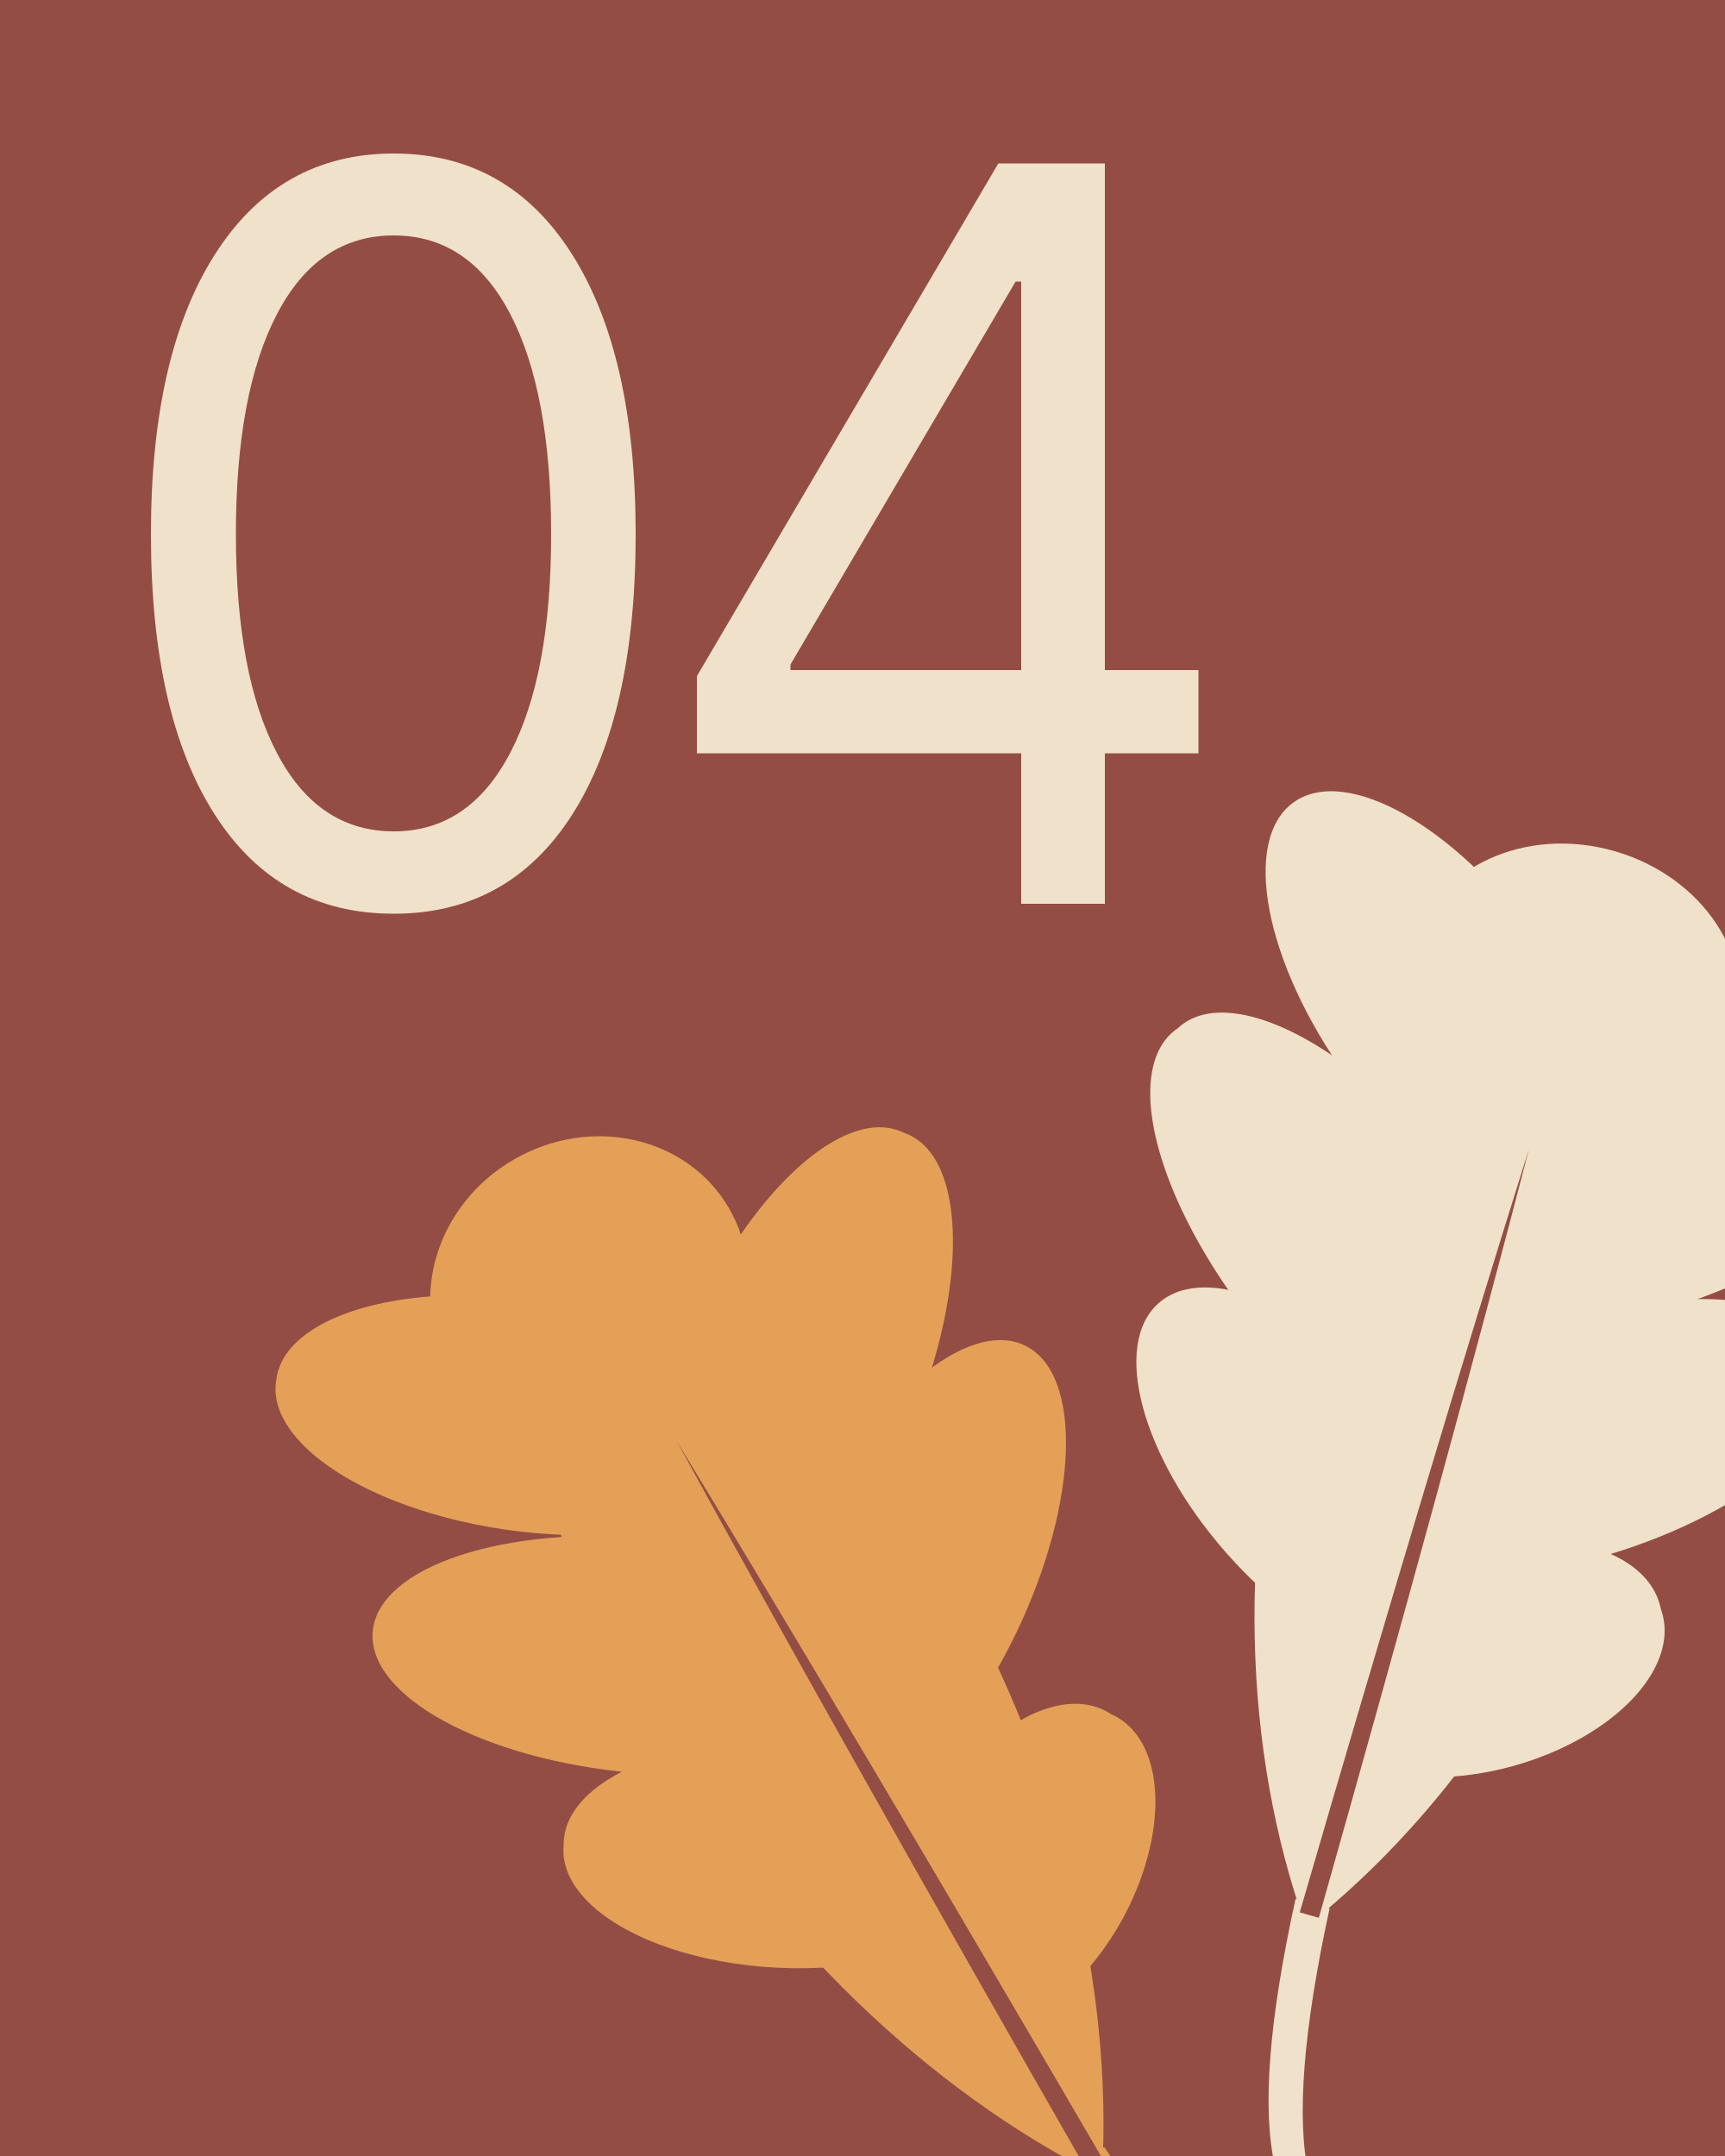
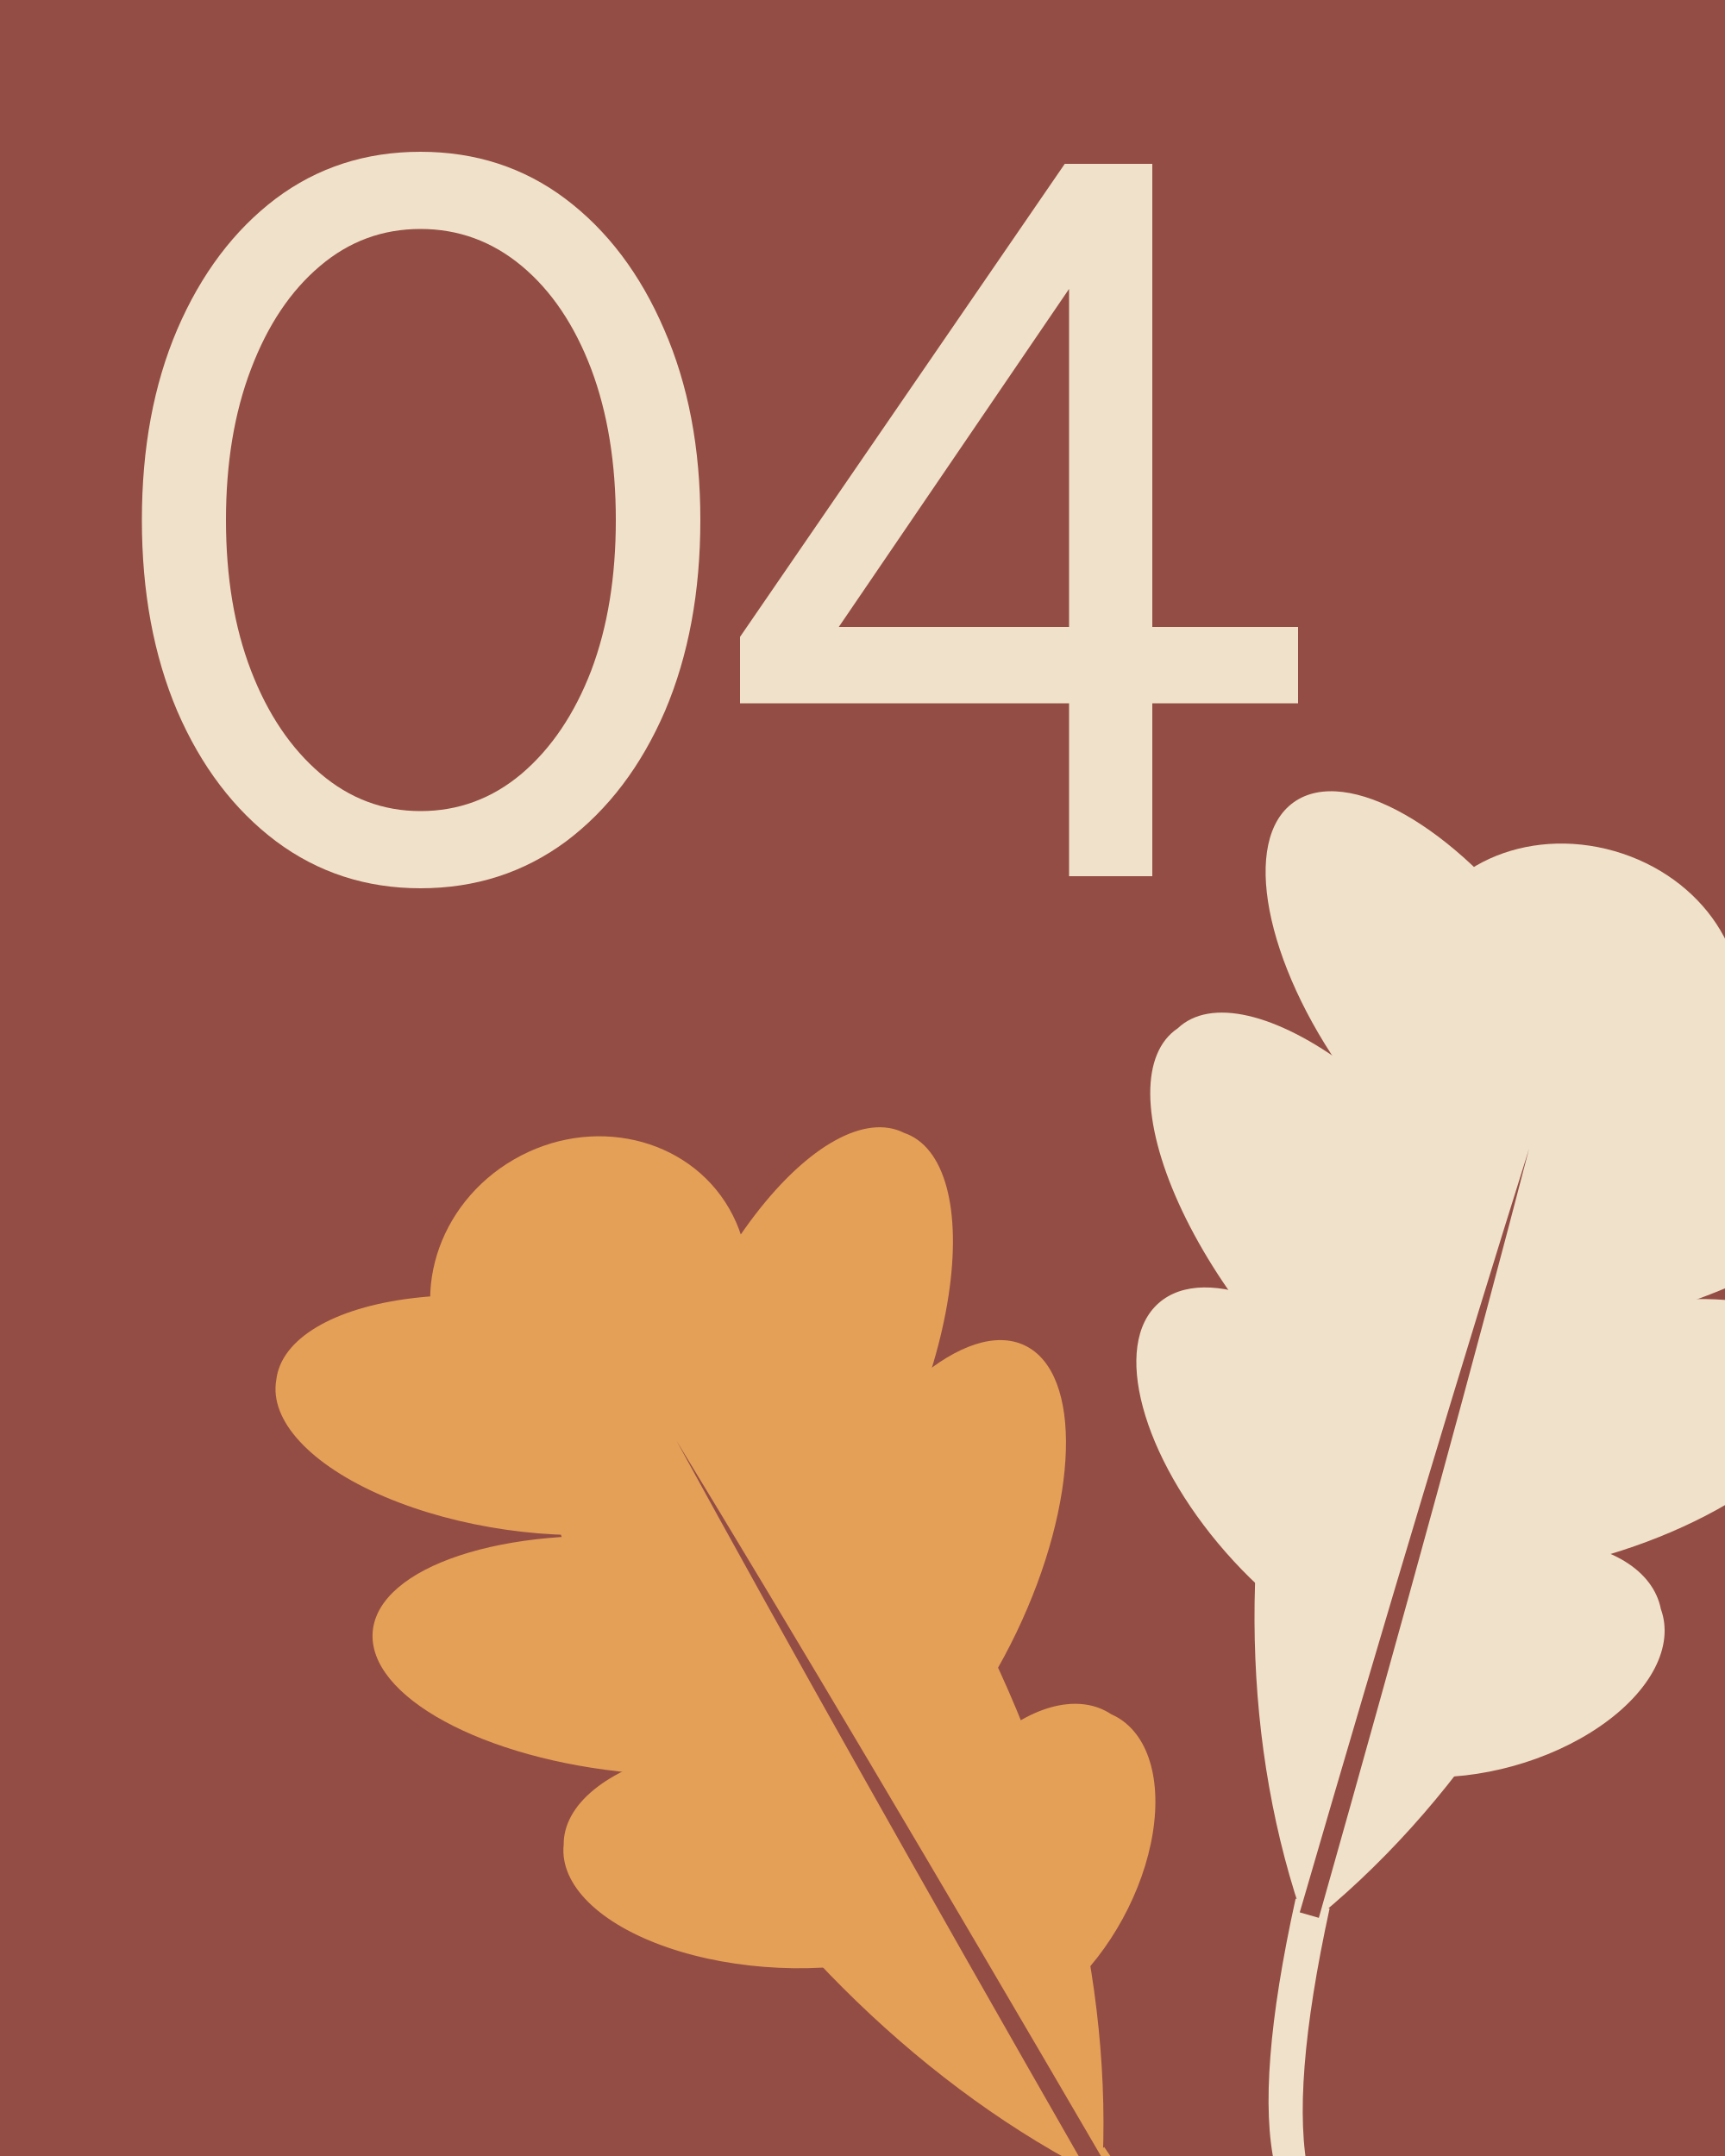
<svg xmlns="http://www.w3.org/2000/svg" viewBox="0 0 400 500" width="400" height="500" preserveAspectRatio="xMaxYMax meet" aria-hidden="true" focusable="false" data-poster="autumn">
  <path d="M-2000 -2000h4800v4800h-4800Z" fill="#944d44" />
  <path d="M-13.3 -61.5A40.4 23.8 -31.4 1 0 55.6 -103.5A40.4 23.8 -31.4 1 0 -13.3 -61.5Z" fill="#e4a057" transform="translate(261.3 515) rotate(-30)" />
  <path d="M-19.4 -118.9A60.8 27 -34.4 1 0 81 -187.6A60.8 27 -34.4 1 0 -19.4 -118.9Z" fill="#e4a057" transform="translate(261.3 515) rotate(-30)" />
  <path d="M-19.5 -168.6A63.1 27.3 -36.8 1 0 81.4 -244.3A63.1 27.3 -36.8 1 0 -19.5 -168.6Z" fill="#e4a057" transform="translate(261.3 515) rotate(-30)" />
  <path d="M-69.5 -140.8A51.2 25.5 32.6 1 0 16.7 -85.6A51.2 25.5 32.6 1 0 -69.5 -140.8Z" fill="#e4a057" transform="translate(261.3 515) rotate(-30)" />
  <path d="M-83.1 -205.8A63 27.3 35.1 1 0 20 -133.3A63 27.3 35.1 1 0 -83.1 -205.8Z" fill="#e4a057" transform="translate(261.3 515) rotate(-30)" />
  <path d="M-73.3 -267.5A57.8 26.5 38.1 1 0 17.6 -196.1A57.8 26.5 38.1 1 0 -73.3 -267.5Z" fill="#e4a057" transform="translate(261.3 515) rotate(-30)" />
  <path d="M0 -11.6C50 -87 55 -208.8 0 -281.3C-55 -208.8 -50 -87 0 -11.6Z" fill="#e4a057" transform="translate(261.3 515) rotate(-30)" />
  <path d="M-37.5 -249.4A37.5 34.8 0 1 0 37.5 -249.4A37.5 34.8 0 1 0 -37.5 -249.4Z" fill="#e4a057" transform="translate(261.3 515) rotate(-30)" />
  <path d="M-4 -17.4L4 -17.4Q6.9 27.8 17 46.4L9 46.4Q-1.1 27.8 -4 -17.4Z" fill="#e4a057" transform="translate(261.3 515) rotate(-30)" />
  <path d="M-2.2 -14.5Q-1.8 -130.5 0 -208.8Q1.8 -130.5 2.3 -14.5Z" fill="#944d44" transform="translate(261.3 515) rotate(-30)" />
  <path d="M-14.1 -59.8A42.8 24.8 -31.5 1 0 58.8 -104.5A42.8 24.8 -31.5 1 0 -14.1 -59.8Z" fill="#f0e1ca" transform="translate(299.8 457.4) rotate(16)" />
  <path d="M-19.5 -103.9A60.8 27.5 -33.9 1 0 81.4 -171.8A60.8 27.5 -33.9 1 0 -19.5 -103.9Z" fill="#f0e1ca" transform="translate(299.8 457.4) rotate(16)" />
  <path d="M-20 -161.6A64.8 28.1 -37 1 0 83.5 -239.5A64.8 28.1 -37 1 0 -20 -161.6Z" fill="#f0e1ca" transform="translate(299.8 457.4) rotate(16)" />
  <path d="M-72.7 -140.6A53.6 26.4 32.8 1 0 17.5 -82.6A53.6 26.4 32.8 1 0 -72.7 -140.6Z" fill="#f0e1ca" transform="translate(299.8 457.4) rotate(16)" />
  <path d="M-86 -203.1A65.3 28.2 35.2 1 0 20.6 -127.8A65.3 28.2 35.2 1 0 -86 -203.1Z" fill="#f0e1ca" transform="translate(299.8 457.4) rotate(16)" />
  <path d="M-74.6 -260.9A58.9 27.2 38.2 1 0 17.9 -187.9A58.9 27.2 38.2 1 0 -74.6 -260.9Z" fill="#f0e1ca" transform="translate(299.8 457.4) rotate(16)" />
  <path d="M0 -11C51.6 -82.8 56.8 -198.7 0 -267.7C-56.8 -198.7 -51.6 -82.8 0 -11Z" fill="#f0e1ca" transform="translate(299.8 457.4) rotate(16)" />
  <path d="M-38.7 -237.4A38.7 33.1 0 1 0 38.7 -237.4A38.7 33.1 0 1 0 -38.7 -237.4Z" fill="#f0e1ca" transform="translate(299.8 457.4) rotate(16)" />
  <path d="M-4.1 -16.6L4.1 -16.6Q6.9 26.5 16.5 44.2L8.3 44.2Q-1.4 26.5 -4.1 -16.6Z" fill="#f0e1ca" transform="translate(299.8 457.4) rotate(16)" />
  <path d="M-2.3 -13.8Q-1.9 -124.2 0 -198.7Q1.9 -124.2 2.3 -13.8Z" fill="#944d44" transform="translate(299.8 457.4) rotate(16)" />
-   <path data-numeral="04" d="M91.3 211.9Q64.5 211.9 49.8 188.9Q35 165.8 35 123.9Q35 82.2 49.9 58.9Q64.8 35.6 91.3 35.6Q117.8 35.6 132.6 58.9Q147.4 82.2 147.4 123.9Q147.4 165.8 132.7 188.9Q118 211.9 91.3 211.9ZM91.3 192.8Q108.8 192.8 118.3 174.6Q127.8 156.5 127.8 123.9Q127.8 91 118.3 72.8Q108.8 54.6 91.3 54.6Q73.7 54.6 64.2 72.9Q54.7 91.1 54.7 123.9Q54.7 156.5 64.2 174.6Q73.7 192.8 91.3 192.8ZM161.6 174.7L161.6 156.8L231.5 37.9L256.2 37.9L256.2 155.4L277.9 155.4L277.9 174.7L256.2 174.7L256.2 209.6L236.8 209.6L236.8 174.7L161.6 174.7ZM236.8 155.4L236.8 65.3L235.5 65.3L183.3 154.1L183.3 155.4L236.8 155.4Z" fill="#f0e1ca" stroke="#944d44" stroke-width="11.8" stroke-linejoin="round" paint-order="stroke fill" />
+   <path data-numeral="04" d="M97.5 206Q78.6 206 64 195.1Q49.4 184.1 41.1 164.9Q32.9 145.6 32.9 120.6Q32.9 95.6 41.1 76.4Q49.4 57.1 63.9 46.1Q78.4 35.2 97.5 35.2Q116.6 35.2 131.1 46.1Q145.7 57.1 154 76.4Q162.4 95.6 162.4 120.6Q162.4 145.6 154.2 164.9Q145.9 184.1 131.3 195.1Q116.6 206 97.5 206ZM97.5 188.1Q110.7 188.1 121 179.4Q131.3 170.6 137.1 155.5Q142.8 140.4 142.8 120.6Q142.8 100.8 137.1 85.6Q131.3 70.3 121 61.7Q110.7 53.1 97.5 53.1Q84.3 53.1 74.2 61.7Q64 70.3 58.2 85.6Q52.4 100.8 52.4 120.6Q52.4 140.4 58.2 155.5Q64 170.6 74.3 179.4Q84.5 188.1 97.5 188.1ZM247.9 203.2L247.9 163.1L171.6 163.1L171.6 147.7L246.9 38L267.2 38L267.2 145.4L301 145.4L301 163.1L267.2 163.1L267.2 203.2L247.9 203.2ZM194.5 145.4L247.9 145.4L247.9 67L194.5 145.4Z" fill="#f0e1ca" stroke="#944d44" stroke-width="11.8" stroke-linejoin="round" paint-order="stroke fill" />
</svg>
